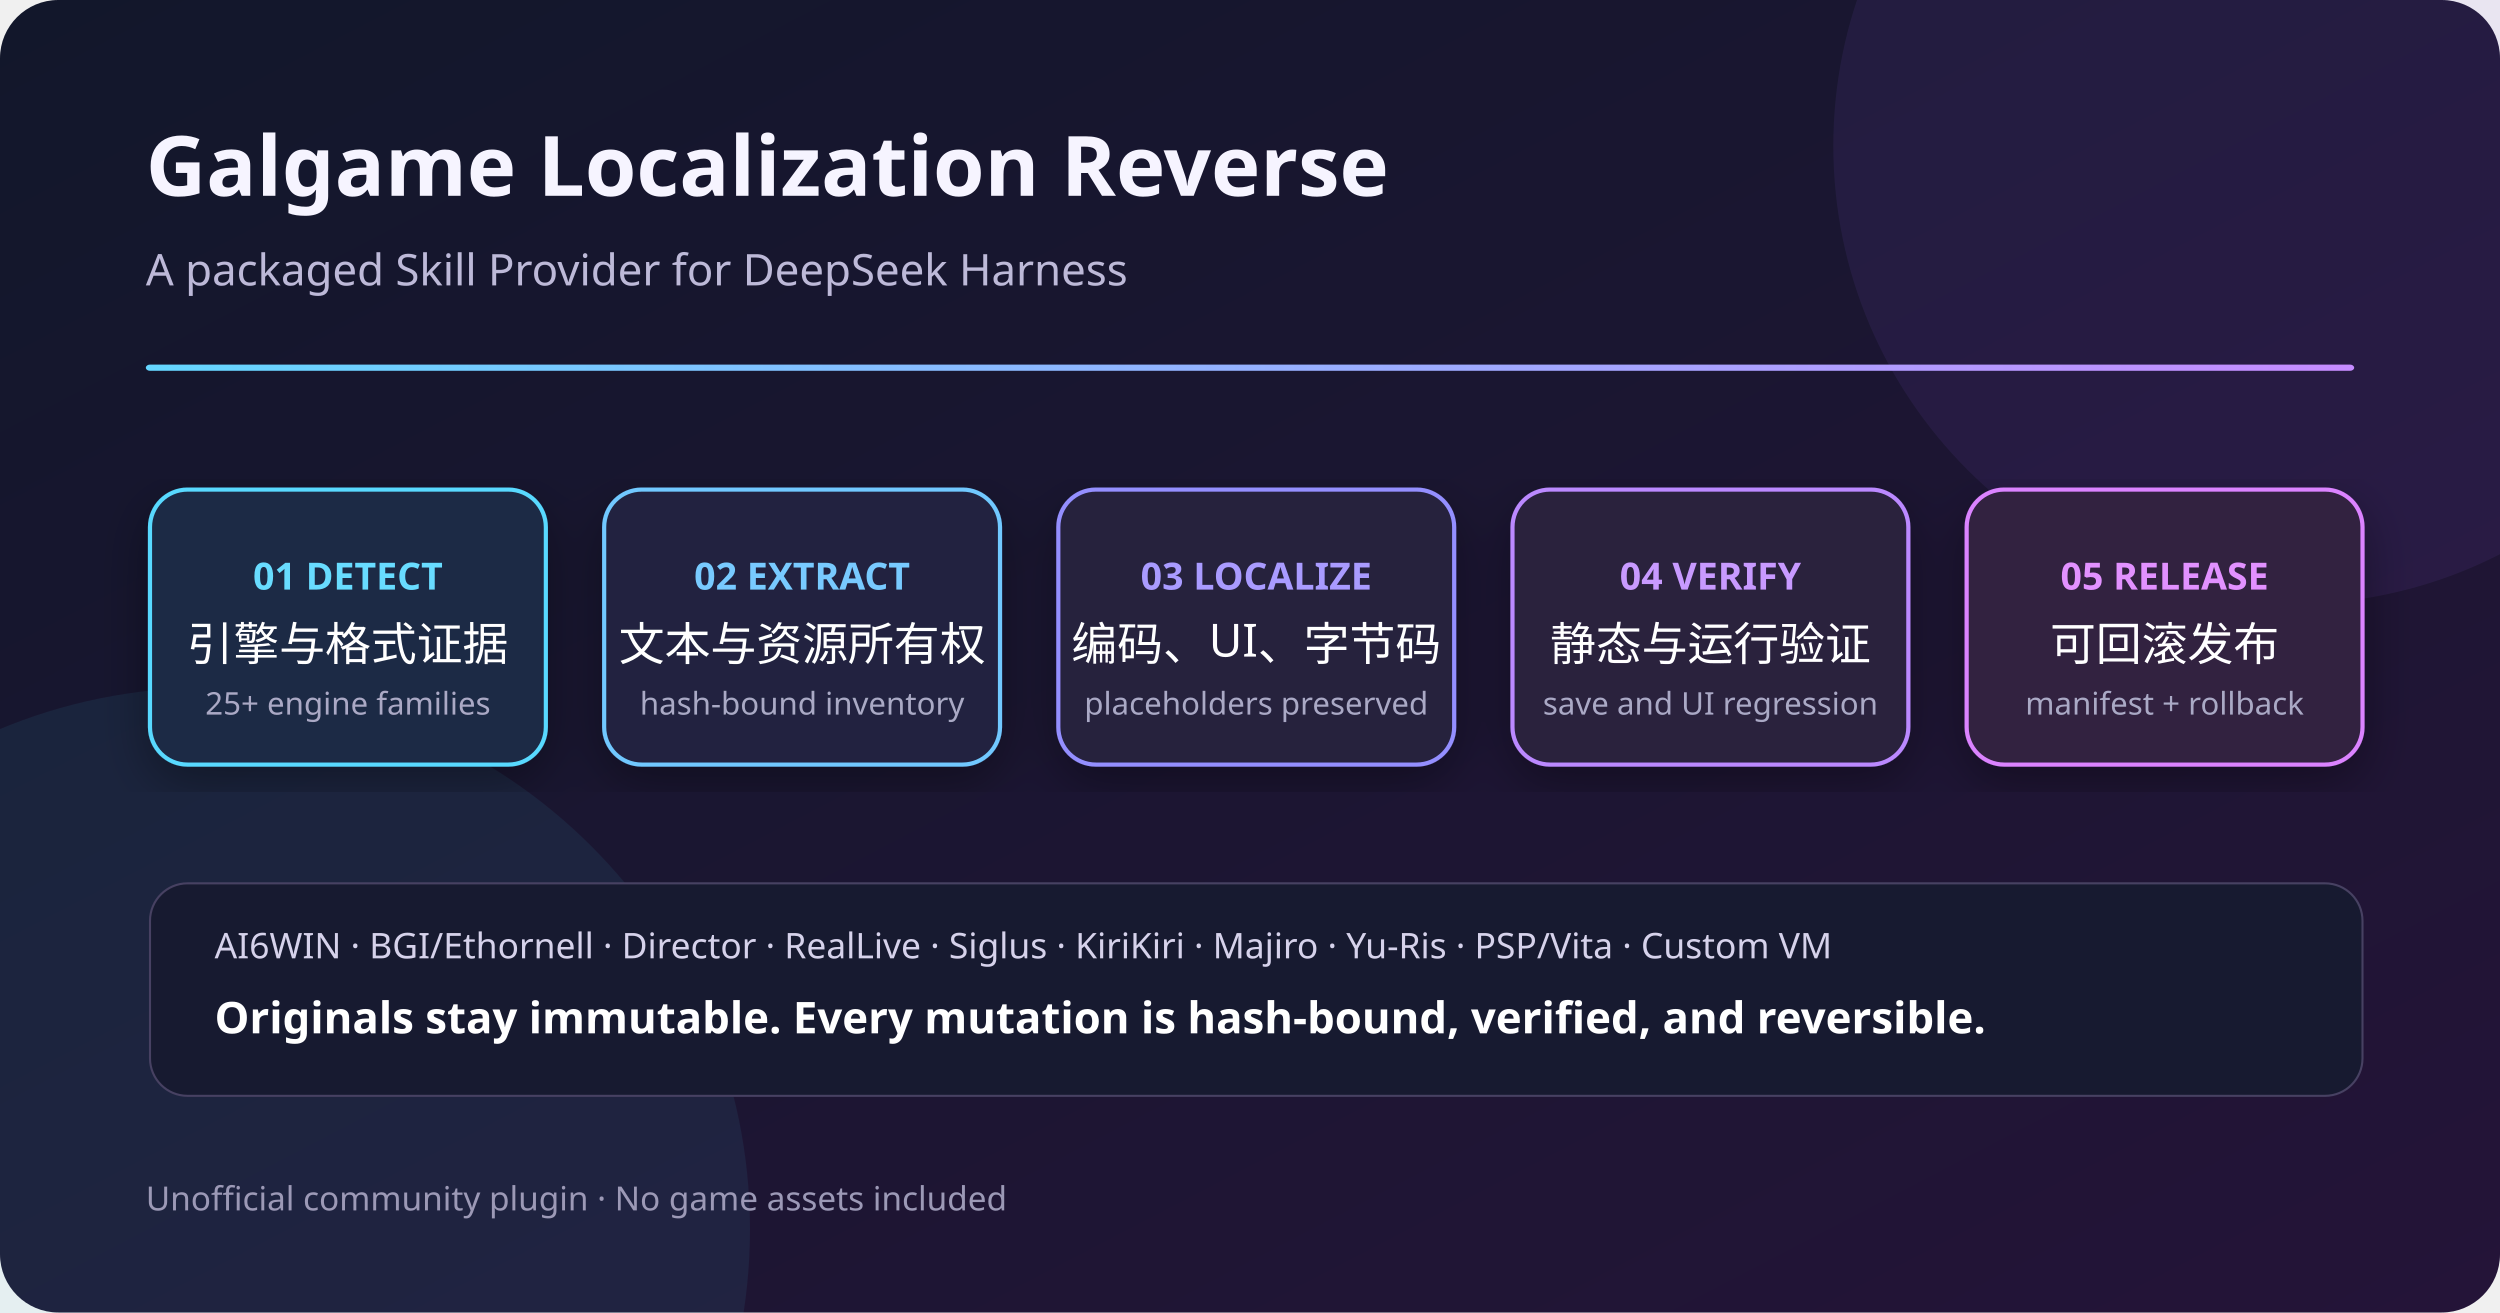
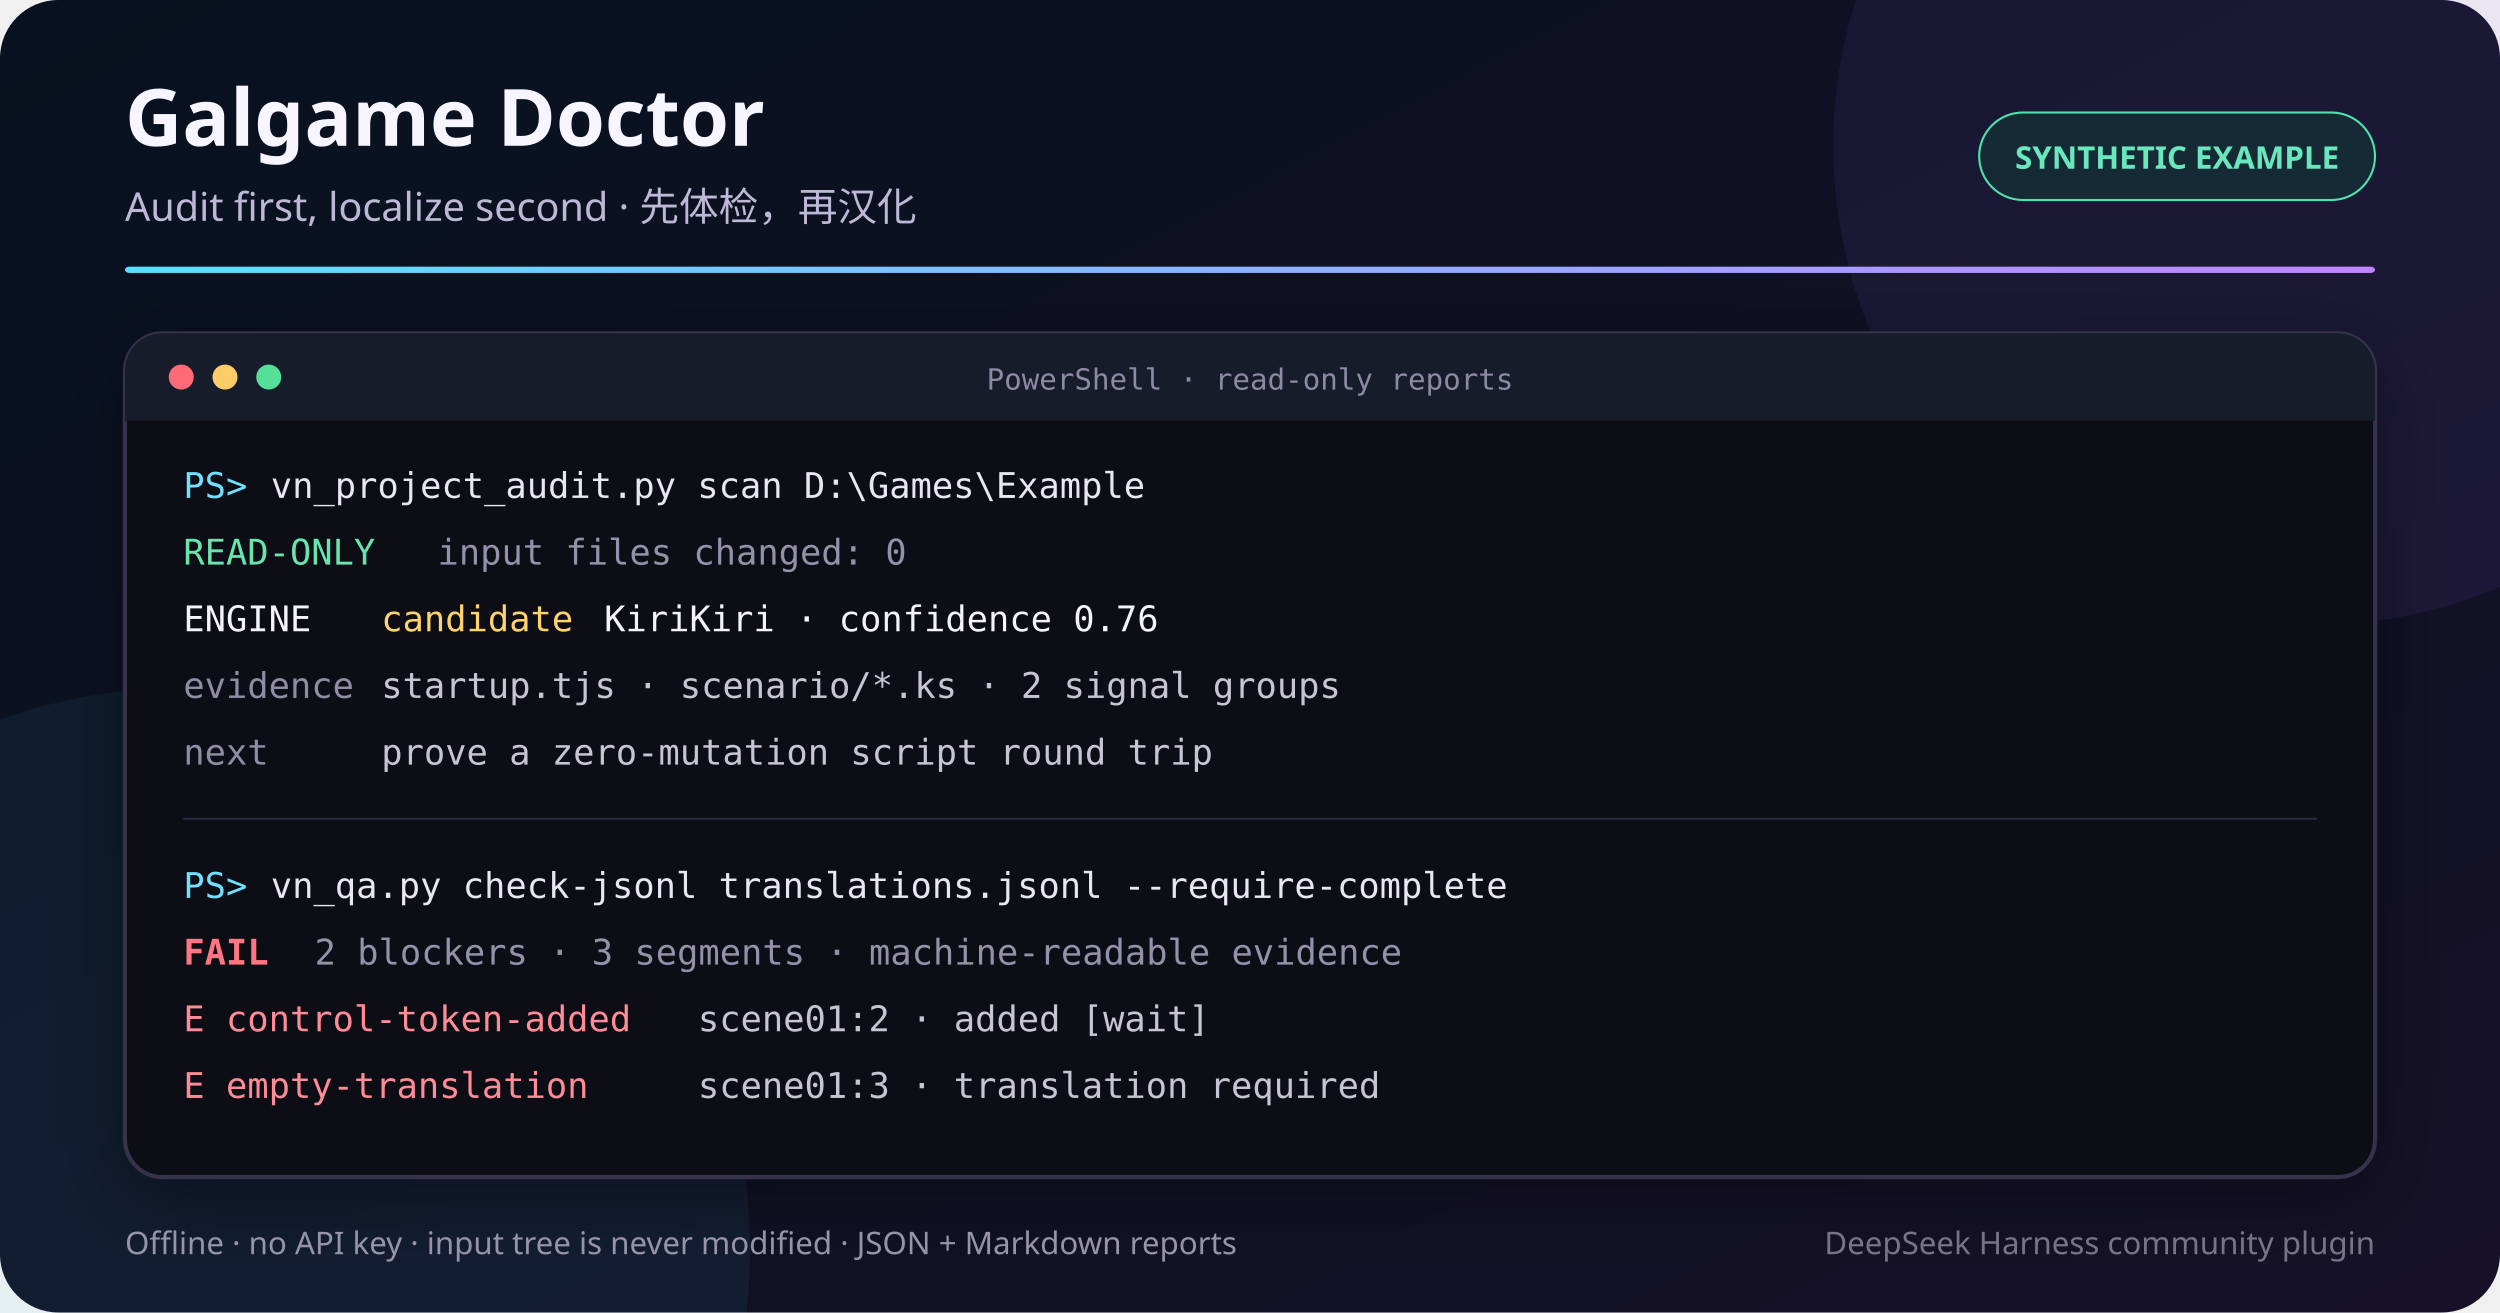
<svg xmlns="http://www.w3.org/2000/svg" width="1200" height="630" viewBox="0 0 1200 630" role="img" aria-labelledby="title desc">
  <defs>
    <linearGradient id="bg" x1="0" y1="0" x2="1" y2="1">
-       <stop offset="0" stop-color="#12172b" />
-       <stop offset="1" stop-color="#241438" />
+       <stop offset="0" stop-color="#08111f" />
+       <stop offset="1" stop-color="#161129" />
    </linearGradient>
    <linearGradient id="accent" x1="0" y1="0" x2="1" y2="0">
-       <stop offset="0" stop-color="#65d6ff" />
-       <stop offset="1" stop-color="#c58cff" />
+       <stop offset="0" stop-color="#58e1ff" />
+       <stop offset="1" stop-color="#c184ff" />
    </linearGradient>
    <filter id="shadow">
-       <feDropShadow dx="0" dy="8" stdDeviation="12" flood-opacity=".35" />
+       <feDropShadow dx="0" dy="10" stdDeviation="18" flood-opacity=".38" />
    </filter>
  </defs>
  <rect width="1200" height="630" rx="28" fill="url(#bg)" />
-   <circle cx="1100" cy="70" r="220" fill="#9c6cff" opacity=".08" />
-   <circle cx="100" cy="590" r="260" fill="#4ddcff" opacity=".07" />
-   <text x="70" y="94" fill="#f6f4ff" font-family="Segoe UI, Noto Sans SC, sans-serif" font-size="40" font-weight="700">Galgame Localization Reverse</text>
-   <text x="70" y="137" fill="#bdb9d8" font-family="Segoe UI, Noto Sans SC, sans-serif" font-size="21">A packaged Skill Provider for DeepSeek Harness</text>
-   <rect x="70" y="175" width="1060" height="3" fill="url(#accent)" rx="2" />
-   <g filter="url(#shadow)" font-family="Segoe UI, Noto Sans SC, sans-serif">
-     <g transform="translate(72 235)">
-       <rect width="190" height="132" rx="18" fill="#1d2944" stroke="#59d9ff" stroke-width="2" />
-       <text x="95" y="48" text-anchor="middle" fill="#68dcff" font-size="18" font-weight="700">01 DETECT</text>
-       <text x="95" y="82" text-anchor="middle" fill="#fff" font-size="22">引擎与格式证据</text>
-       <text x="95" y="108" text-anchor="middle" fill="#aaa9c5" font-size="15">25+ engine families</text>
-     </g>
-     <g transform="translate(290 235)">
-       <rect width="190" height="132" rx="18" fill="#20243f" stroke="#71c8ff" stroke-width="2" />
-       <text x="95" y="48" text-anchor="middle" fill="#78caff" font-size="18" font-weight="700">02 EXTRACT</text>
-       <text x="95" y="82" text-anchor="middle" fill="#fff" font-size="22">文本与资源所有权</text>
-       <text x="95" y="108" text-anchor="middle" fill="#aaa9c5" font-size="15">hash-bound inventory</text>
-     </g>
-     <g transform="translate(508 235)">
-       <rect width="190" height="132" rx="18" fill="#25213e" stroke="#948fff" stroke-width="2" />
-       <text x="95" y="48" text-anchor="middle" fill="#a99bff" font-size="18" font-weight="700">03 LOCALIZE</text>
-       <text x="95" y="82" text-anchor="middle" fill="#fff" font-size="22">编码、UI、字节码</text>
-       <text x="95" y="108" text-anchor="middle" fill="#aaa9c5" font-size="15">placeholders preserved</text>
-     </g>
-     <g transform="translate(726 235)">
-       <rect width="190" height="132" rx="18" fill="#29203e" stroke="#bb89ff" stroke-width="2" />
-       <text x="95" y="48" text-anchor="middle" fill="#c89aff" font-size="18" font-weight="700">04 VERIFY</text>
-       <text x="95" y="82" text-anchor="middle" fill="#fff" font-size="22">静态与运行验证</text>
-       <text x="95" y="108" text-anchor="middle" fill="#aaa9c5" font-size="15">save and UI regression</text>
-     </g>
-     <g transform="translate(944 235)">
-       <rect width="190" height="132" rx="18" fill="#30203f" stroke="#db83ff" stroke-width="2" />
-       <text x="95" y="48" text-anchor="middle" fill="#e291ff" font-size="18" font-weight="700">05 RELEASE</text>
-       <text x="95" y="82" text-anchor="middle" fill="#fff" font-size="22">可回滚发布</text>
-       <text x="95" y="108" text-anchor="middle" fill="#aaa9c5" font-size="15">manifest + rollback</text>
-     </g>
+   <circle cx="1110" cy="70" r="230" fill="#9e6cff" opacity=".08" />
+   <circle cx="90" cy="600" r="270" fill="#42d9ff" opacity=".06" />
+   <g font-family="Segoe UI, Noto Sans SC, sans-serif">
+     <text x="60" y="70" fill="#f7f5ff" font-size="38" font-weight="700">Galgame Doctor</text>
+     <text x="60" y="106" fill="#bdb8d5" font-size="19">Audit first, localize second · 先体检，再汉化</text>
+     <rect x="60" y="128" width="1080" height="3" rx="2" fill="url(#accent)" />
+     <rect x="950" y="54" width="190" height="42" rx="21" fill="#152a35" stroke="#4ee3ad" />
+     <text x="1045" y="81" text-anchor="middle" fill="#69e8bd" font-size="15" font-weight="700">SYNTHETIC EXAMPLE</text>
  </g>
-   <g fill="none" stroke="url(#accent)" stroke-width="3" opacity=".8">
-     <path d="M262 301h28" />
-     <path d="M480 301h28" />
-     <path d="M698 301h28" />
-     <path d="M916 301h28" />
+   <g filter="url(#shadow)">
+     <rect x="60" y="160" width="1080" height="405" rx="18" fill="#090d17" stroke="#34304a" stroke-width="2" />
+     <rect x="60" y="160" width="1080" height="42" rx="18" fill="#171b2a" />
+     <rect x="60" y="184" width="1080" height="18" fill="#171b2a" />
+     <circle cx="87" cy="181" r="6" fill="#ff6b77" />
+     <circle cx="108" cy="181" r="6" fill="#ffcc67" />
+     <circle cx="129" cy="181" r="6" fill="#55df9b" />
+     <text x="600" y="187" text-anchor="middle" fill="#8d8aa3" font-family="Cascadia Mono, Consolas, monospace" font-size="14">PowerShell · read-only reports</text>
  </g>
-   <g font-family="Segoe UI, Noto Sans SC, sans-serif">
-     <rect x="72" y="424" width="1062" height="102" rx="18" fill="#171a30" stroke="#474162" />
-     <text x="103" y="460" fill="#d6d2eb" font-size="17">AI6WIN · BGI/Ethornell · Director · RealLive · Siglus · KiriKiri · Majiro · Yu-Ris · PSP/Vita · Custom VM</text>
-     <text x="103" y="496" fill="#fff" font-size="21" font-weight="600">Originals stay immutable. Every mutation is hash-bound, verified, and reversible.</text>
+   <g font-family="Cascadia Mono, Consolas, monospace" font-size="17">
+     <text x="88" y="239" fill="#70e0ff">PS&gt;</text>
+     <text x="130" y="239" fill="#e8e6f0">vn_project_audit.py scan D:\Games\Example</text>
+     <text x="88" y="271" fill="#68e4ad">READ-ONLY</text>
+     <text x="210" y="271" fill="#9491a8">input files changed: 0</text>
+     <text x="88" y="303" fill="#f4f2fa">ENGINE</text>
+     <text x="183" y="303" fill="#ffd36b">candidate</text>
+     <text x="290" y="303" fill="#f4f2fa">KiriKiri · confidence 0.76</text>
+     <text x="88" y="335" fill="#8f8ca3">evidence</text>
+     <text x="183" y="335" fill="#c8c5d2">startup.tjs · scenario/*.ks · 2 signal groups</text>
+     <text x="88" y="367" fill="#8f8ca3">next</text>
+     <text x="183" y="367" fill="#c8c5d2">prove a zero-mutation script round trip</text>
+     <line x1="88" y1="393" x2="1112" y2="393" stroke="#2c2940" />
+     <text x="88" y="431" fill="#70e0ff">PS&gt;</text>
+     <text x="130" y="431" fill="#e8e6f0">vn_qa.py check-jsonl translations.jsonl --require-complete</text>
+     <text x="88" y="463" fill="#ff7582" font-weight="700">FAIL</text>
+     <text x="151" y="463" fill="#9491a8">2 blockers · 3 segments · machine-readable evidence</text>
+     <text x="88" y="495" fill="#ff8b96">E control-token-added</text>
+     <text x="335" y="495" fill="#c8c5d2">scene01:2 · added [wait]</text>
+     <text x="88" y="527" fill="#ff8b96">E empty-translation</text>
+     <text x="335" y="527" fill="#c8c5d2">scene01:3 · translation required</text>
  </g>
-   <text x="70" y="581" fill="#9c99b6" font-family="Segoe UI, Noto Sans SC, sans-serif" font-size="16">Unofficial community plugin · No game assets included</text>
+   <g font-family="Segoe UI, Noto Sans SC, sans-serif" font-size="15">
+     <text x="60" y="602" fill="#9793aa">Offline · no API key · input tree is never modified · JSON + Markdown reports</text>
+     <text x="1140" y="602" text-anchor="end" fill="#777389">DeepSeek Harness community plugin</text>
+   </g>
</svg>
